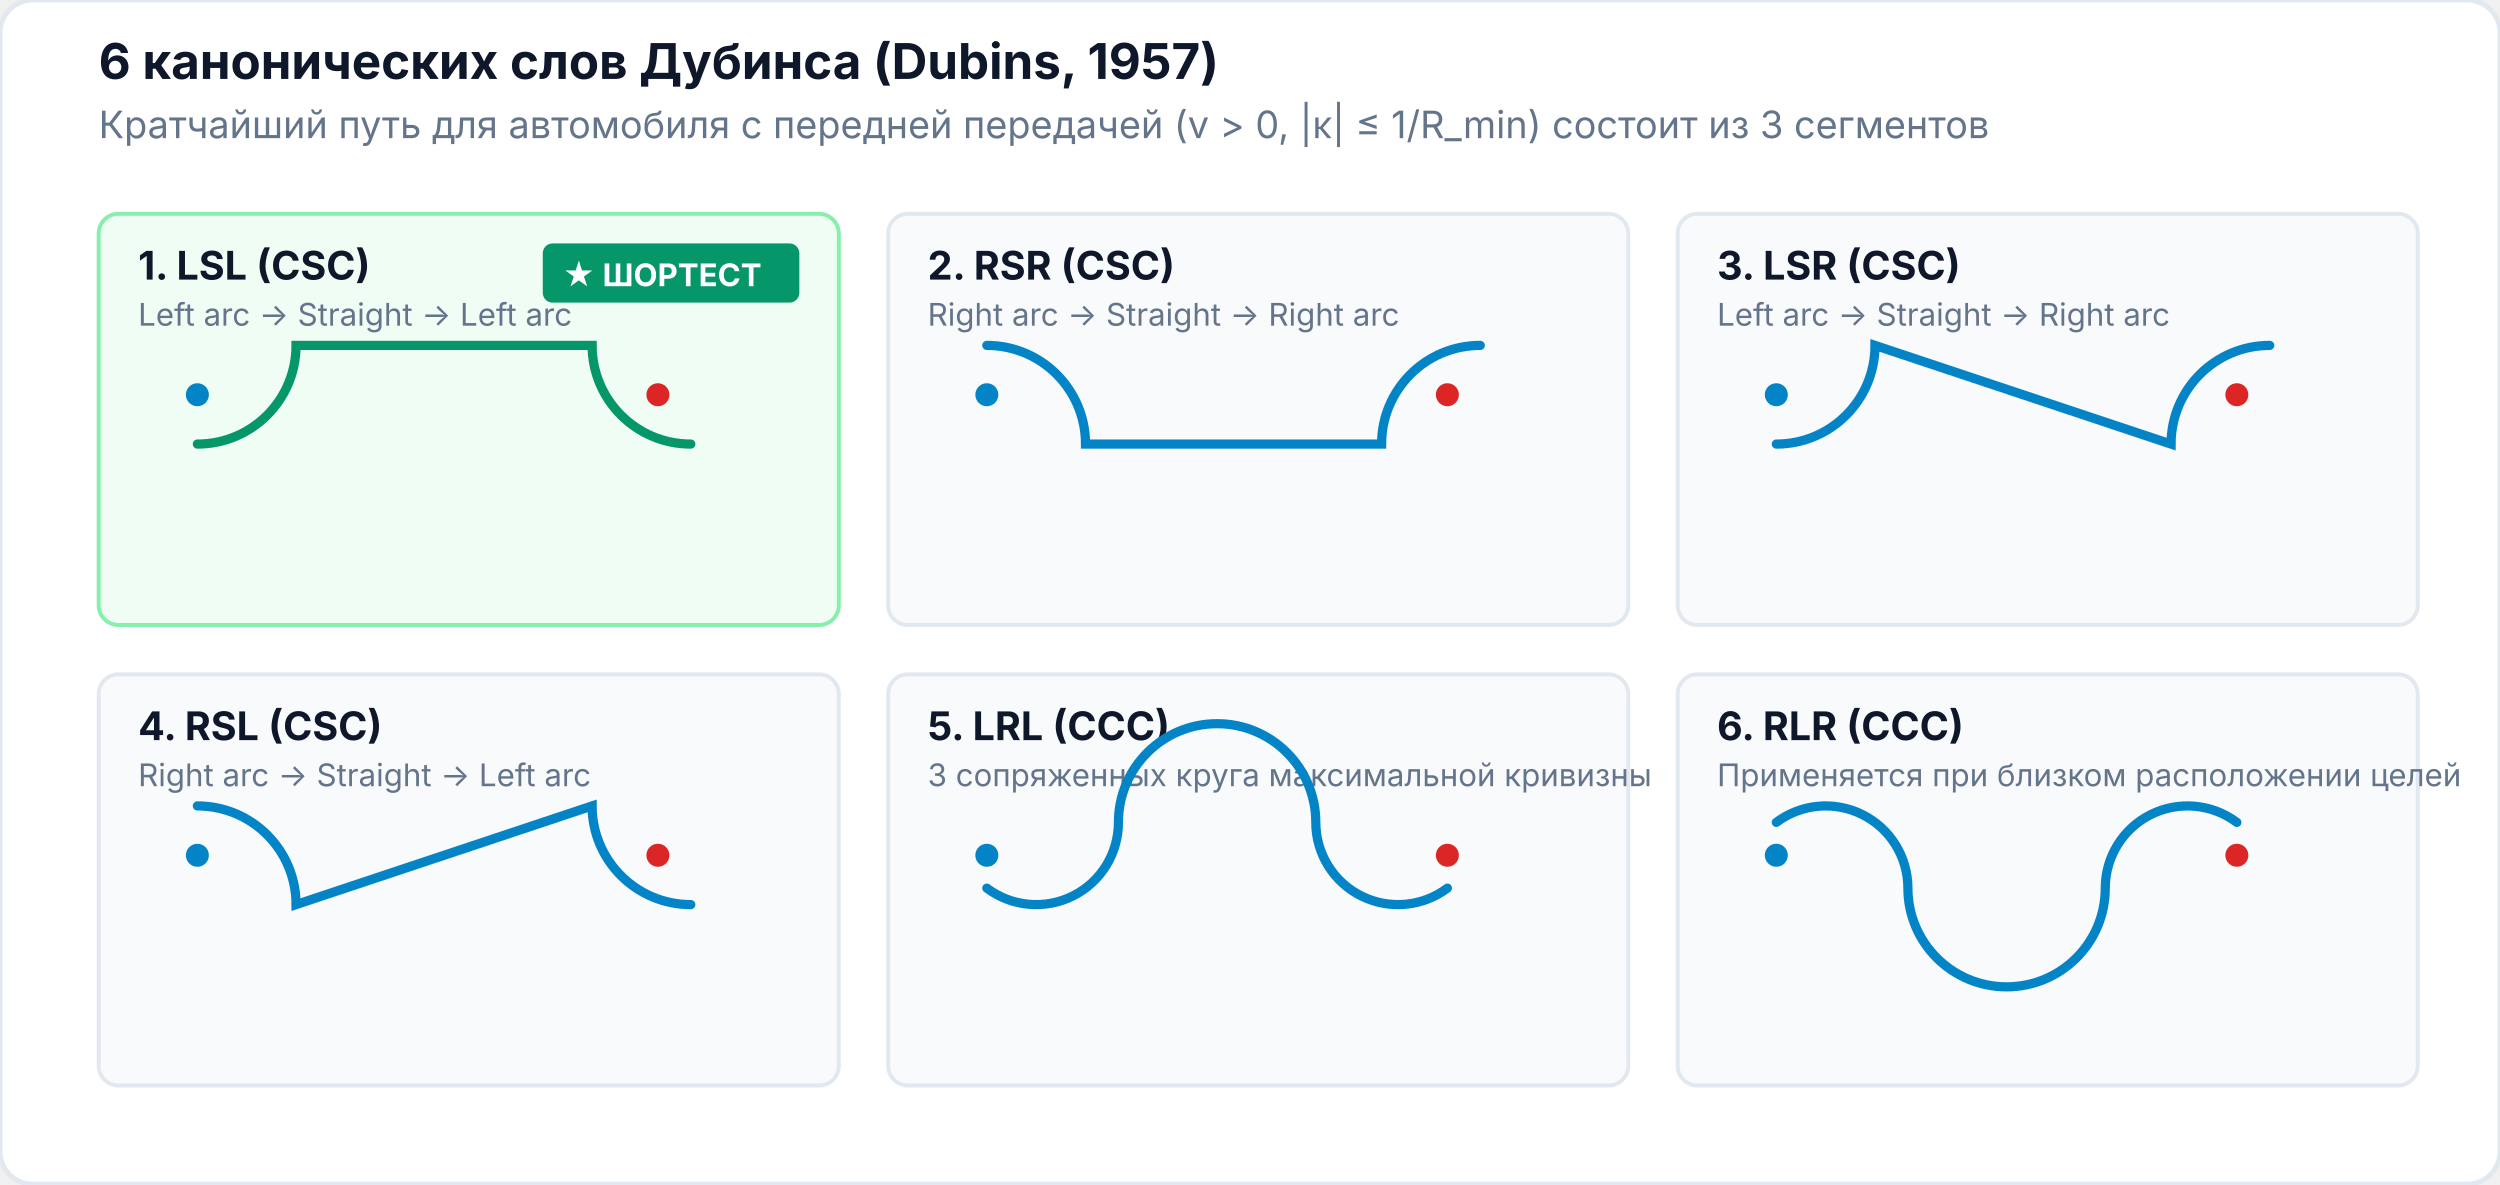
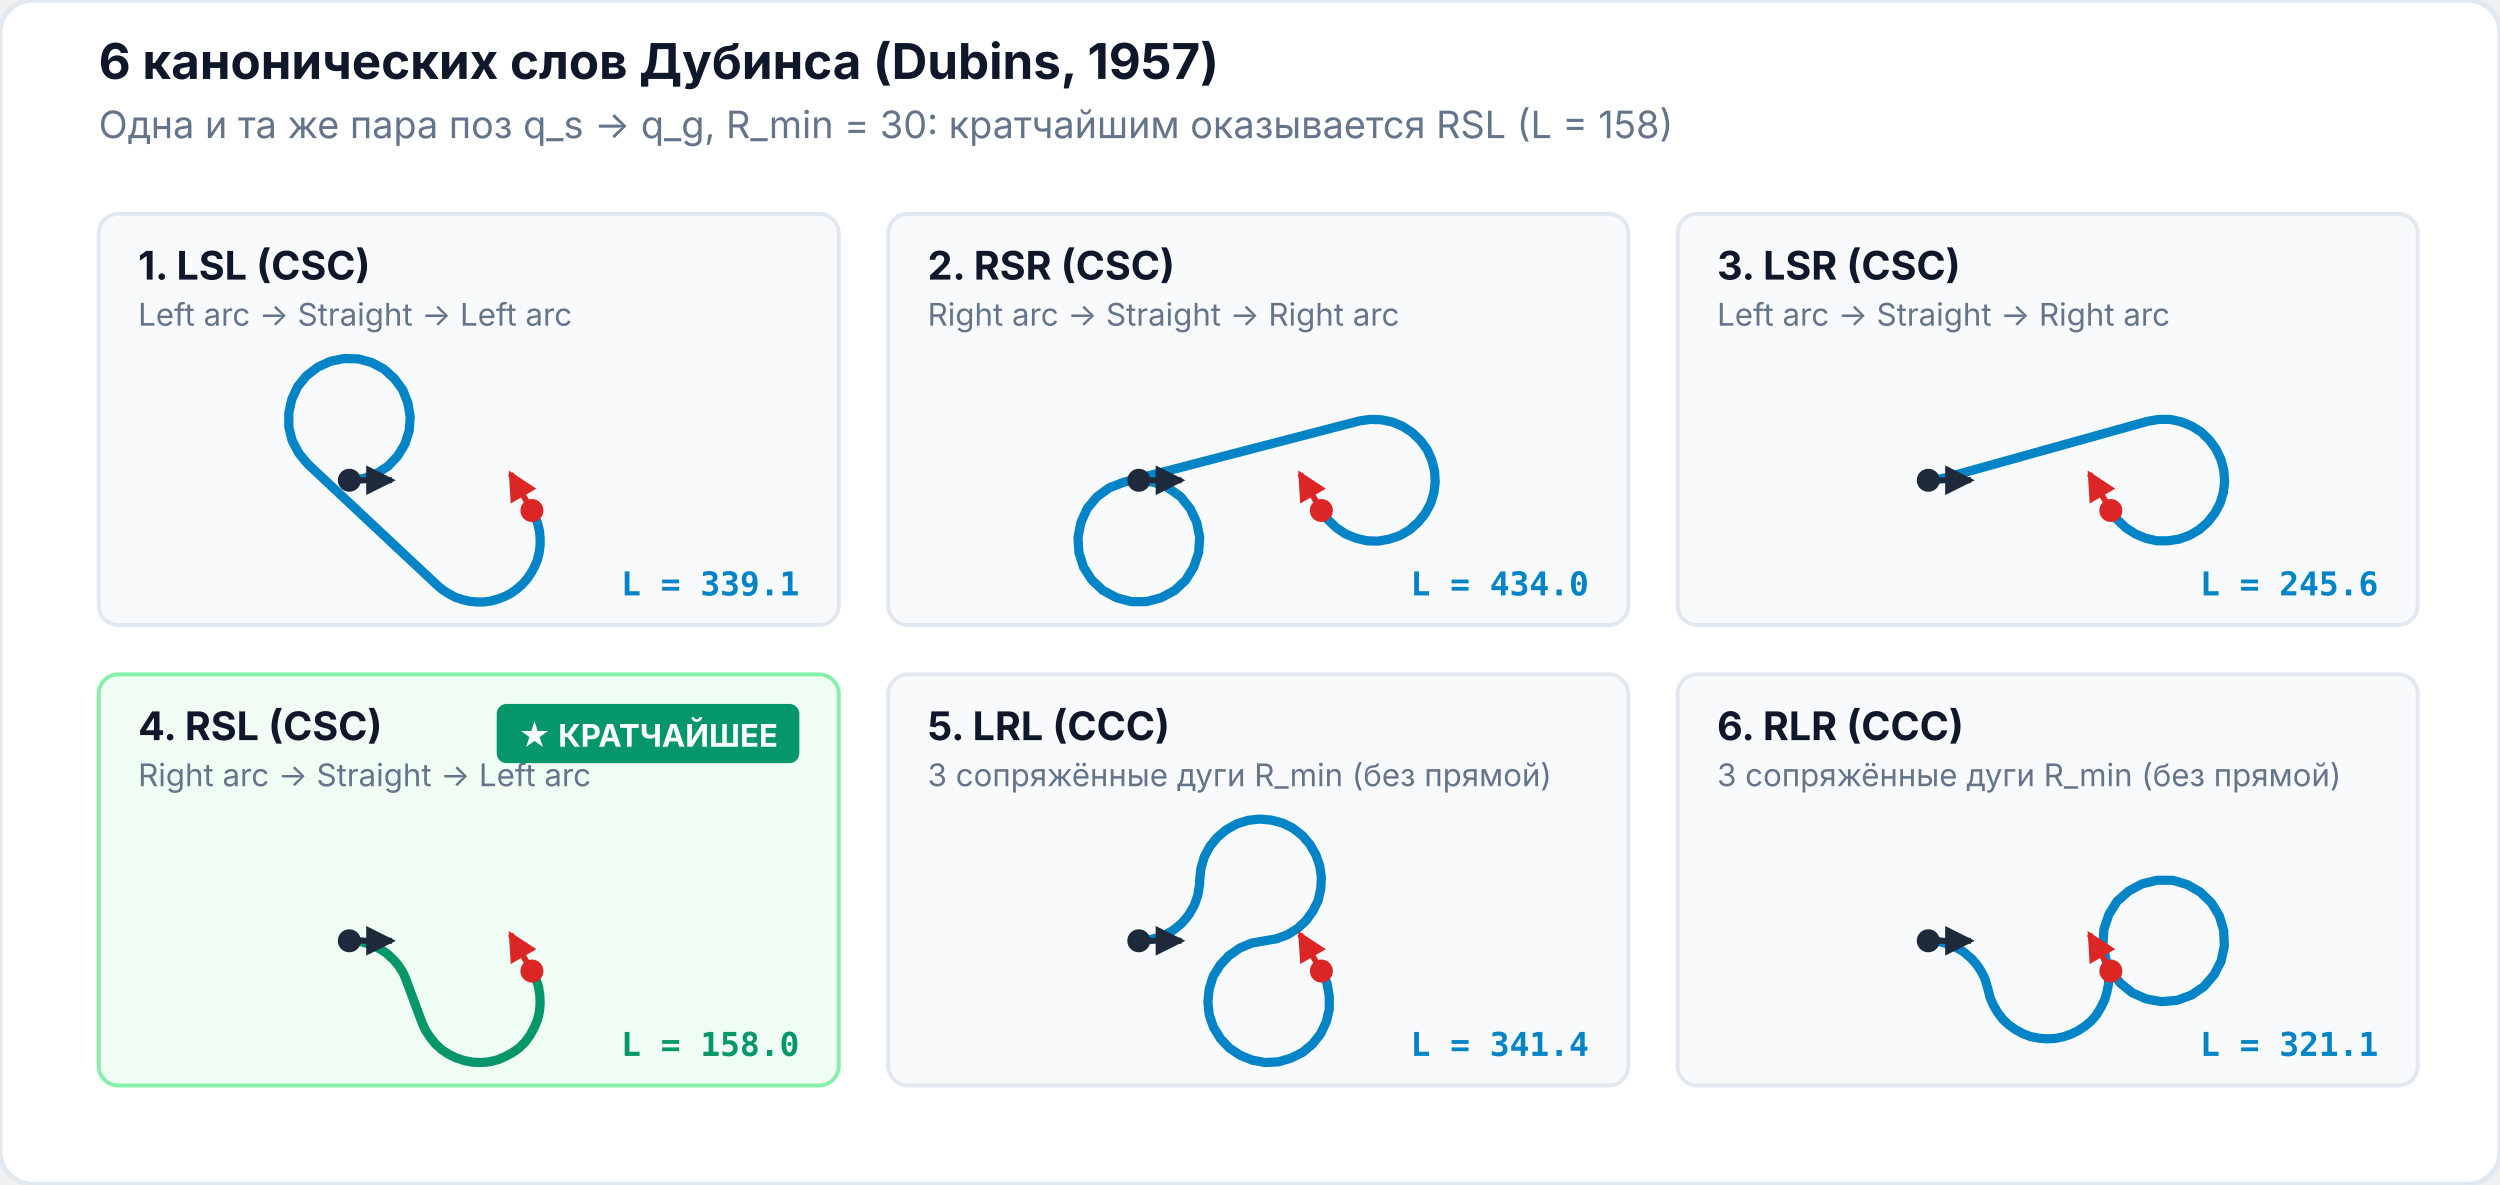
<svg xmlns="http://www.w3.org/2000/svg" viewBox="0 0 760 360" width="100%" height="100%">
+   <defs>
+     <marker id="dub-arrow-1e293b" viewBox="0 0 8 8" refX="7" refY="4" markerWidth="5" markerHeight="5" orient="auto">
+       <path d="M0,0 L8,4 L0,8 z" fill="#1e293b" />
+     </marker>
+     <marker id="dub-arrow-0284c7" viewBox="0 0 8 8" refX="7" refY="4" markerWidth="5" markerHeight="5" orient="auto">
+       <path d="M0,0 L8,4 L0,8 z" fill="#0284c7" />
+     </marker>
+     <marker id="dub-arrow-dc2626" viewBox="0 0 8 8" refX="7" refY="4" markerWidth="5" markerHeight="5" orient="auto">
+       <path d="M0,0 L8,4 L0,8 z" fill="#dc2626" />
+     </marker>
+   </defs>
  <rect width="100%" height="100%" rx="10" fill="#ffffff" stroke="#e2e8f0" stroke-width="1.5" />
  <g transform="translate(30, 24)">
    <text x="0" y="0" font-family="Inter, sans-serif" font-size="15" font-weight="700" fill="#0f172a">6 канонических слов Дубинса (Dubins, 1957)</text>
-     <text x="0" y="18" font-family="Inter, sans-serif" font-size="11.5" fill="#64748b">Кратчайший путь для автомобиля с передней передачей (v &gt; 0, |κ| ≤ 1/R_min) состоит из 3 сегментов</text>
+     <text x="0" y="18" font-family="Inter, sans-serif" font-size="11.5" fill="#64748b">Одна и та же пара поз q_s → q_g, R_min = 30: кратчайшим оказывается RSL (L = 158)</text>
  </g>
  <g transform="translate(30, 65)">
-     <rect width="225" height="125" rx="6" fill="#f0fdf4" stroke="#86efac" stroke-width="1.2" />
+     <rect width="225" height="125" rx="6" fill="#f8fafc" stroke="#e2e8f0" stroke-width="1.2" />
    <text x="12" y="20" font-family="Inter" font-size="12" font-weight="700" fill="#0f172a">1. LSL (CSC)</text>
    <text x="12" y="34" font-family="Inter" font-size="9.5" fill="#64748b">Left arc → Straight → Left arc</text>
-     <path d="M30,70 A30,30 0 0,0 60,40 L150,40 A30,30 0 0,0 180,70" stroke="#059669" stroke-width="2.8" fill="none" stroke-linecap="round" />
-     <circle cx="30" cy="55" r="3.5" fill="#0284c7" />
-     <circle cx="170" cy="55" r="3.5" fill="#dc2626" />
-     <rect x="135" y="9" width="78" height="18" rx="3" fill="#059669" />
-     <text x="141" y="22" font-family="Inter" font-size="9.5" font-weight="700" fill="#ffffff">★ ШОРТЕСТ</text>
+     <path d="M76.2,81.0 L80.4,80.5 L84.4,79.0 L88.0,76.7 L90.9,73.6 L93.1,70.0 L94.4,65.9 L94.7,61.7 L94.0,57.5 L92.4,53.5 L89.9,50.1 L86.7,47.2 L83.0,45.2 L78.9,44.1 L74.6,44.0 L70.5,44.8 L66.6,46.6 L63.2,49.2 L60.5,52.5 L58.7,56.4 L57.8,60.5 L57.8,64.8 L58.8,68.9 L60.8,72.7 L63.5,76.0 L103.0,113.0 L104.7,114.4 L106.6,115.6 L108.5,116.6 L110.6,117.3 L112.8,117.8 L114.9,118.0 L117.1,118.0 L119.3,117.7 L121.4,117.1 L123.5,116.3 L125.4,115.3 L127.2,114.0 L128.9,112.5 L130.3,110.9 L131.5,109.1 L132.6,107.1 L133.4,105.1 L133.9,103.0 L134.2,100.8 L134.2,98.6 L134.0,96.4 L133.5,94.3 L132.7,92.2 L131.7,90.2" stroke="#0284c7" stroke-width="2.8" fill="none" stroke-linecap="round" stroke-linejoin="round" />
+     <circle cx="76.2" cy="81.0" r="3.5" fill="#1e293b" />
+     <line x1="76.2" y1="81.0" x2="89.2" y2="81.0" stroke="#1e293b" stroke-width="1.8" marker-end="url(#dub-arrow-1e293b)" />
+     <circle cx="131.7" cy="90.2" r="3.5" fill="#dc2626" />
+     <line x1="131.7" y1="90.2" x2="125.2" y2="79.0" stroke="#dc2626" stroke-width="1.8" marker-end="url(#dub-arrow-dc2626)" />
+     <text x="213" y="116" text-anchor="end" font-family="JetBrains Mono, monospace" font-size="10" font-weight="600" fill="#0284c7">L = 339.1</text>
  </g>
  <g transform="translate(270, 65)">
    <rect width="225" height="125" rx="6" fill="#f8fafc" stroke="#e2e8f0" stroke-width="1.2" />
    <text x="12" y="20" font-family="Inter" font-size="12" font-weight="700" fill="#0f172a">2. RSR (CSC)</text>
    <text x="12" y="34" font-family="Inter" font-size="9.5" fill="#64748b">Right arc → Straight → Right arc</text>
-     <path d="M30,40 A30,30 0 0,1 60,70 L150,70 A30,30 0 0,1 180,40" stroke="#0284c7" stroke-width="2.8" fill="none" stroke-linecap="round" />
-     <circle cx="30" cy="55" r="3.5" fill="#0284c7" />
-     <circle cx="170" cy="55" r="3.5" fill="#dc2626" />
+     <path d="M76.2,81.0 L80.8,81.6 L85.1,83.3 L88.9,86.0 L91.8,89.6 L93.8,93.8 L94.7,98.3 L94.4,102.9 L92.9,107.4 L90.5,111.3 L87.1,114.5 L83.0,116.7 L78.5,117.9 L73.9,117.9 L69.4,116.7 L65.3,114.5 L61.9,111.3 L59.4,107.4 L58.0,103.0 L57.7,98.4 L58.6,93.8 L60.5,89.6 L63.5,86.0 L67.2,83.3 L71.6,81.6 L143.1,63.0 L146.5,62.5 L149.9,62.6 L153.3,63.3 L156.4,64.6 L159.3,66.5 L161.8,68.9 L163.8,71.6 L165.2,74.7 L166.1,78.1 L166.3,81.5 L165.9,84.9 L164.9,88.1 L163.2,91.2 L161.1,93.8 L158.5,96.1 L155.6,97.8 L152.3,98.9 L149.0,99.5 L145.5,99.4 L142.2,98.6 L139.0,97.3 L136.2,95.4 L133.7,93.0 L131.7,90.2" stroke="#0284c7" stroke-width="2.8" fill="none" stroke-linecap="round" stroke-linejoin="round" />
+     <circle cx="76.2" cy="81.0" r="3.5" fill="#1e293b" />
+     <line x1="76.2" y1="81.0" x2="89.2" y2="81.0" stroke="#1e293b" stroke-width="1.8" marker-end="url(#dub-arrow-1e293b)" />
+     <circle cx="131.7" cy="90.2" r="3.5" fill="#dc2626" />
+     <line x1="131.7" y1="90.2" x2="125.2" y2="79.0" stroke="#dc2626" stroke-width="1.8" marker-end="url(#dub-arrow-dc2626)" />
+     <text x="213" y="116" text-anchor="end" font-family="JetBrains Mono, monospace" font-size="10" font-weight="600" fill="#0284c7">L = 434.0</text>
  </g>
  <g transform="translate(510, 65)">
    <rect width="225" height="125" rx="6" fill="#f8fafc" stroke="#e2e8f0" stroke-width="1.2" />
    <text x="12" y="20" font-family="Inter" font-size="12" font-weight="700" fill="#0f172a">3. LSR (CSC)</text>
    <text x="12" y="34" font-family="Inter" font-size="9.5" fill="#64748b">Left arc → Straight → Right arc</text>
-     <path d="M30,70 A30,30 0 0,0 60,40 L150,70 A30,30 0 0,1 180,40" stroke="#0284c7" stroke-width="2.8" fill="none" stroke-linecap="round" />
-     <circle cx="30" cy="55" r="3.5" fill="#0284c7" />
-     <circle cx="170" cy="55" r="3.5" fill="#dc2626" />
+     <path d="M76.2,81.0 L76.4,81.0 L76.6,81.0 L76.8,81.0 L77.0,81.0 L77.2,80.9 L77.4,80.9 L77.7,80.9 L77.9,80.9 L78.1,80.9 L78.3,80.9 L78.5,80.8 L78.7,80.8 L78.9,80.8 L79.1,80.7 L79.3,80.7 L79.5,80.7 L79.7,80.6 L79.9,80.6 L80.1,80.5 L80.3,80.5 L80.5,80.5 L80.7,80.4 L81.0,80.3 L81.2,80.3 L142.8,63.1 L146.2,62.5 L149.6,62.5 L153.0,63.2 L156.2,64.5 L159.1,66.3 L161.6,68.7 L163.6,71.4 L165.1,74.5 L166.0,77.8 L166.3,81.3 L165.9,84.7 L164.9,88.0 L163.3,91.0 L161.2,93.7 L158.6,96.0 L155.7,97.7 L152.4,98.9 L149.0,99.4 L145.6,99.4 L142.2,98.6 L139.1,97.3 L136.2,95.4 L133.7,93.0 L131.7,90.2" stroke="#0284c7" stroke-width="2.8" fill="none" stroke-linecap="round" stroke-linejoin="round" />
+     <circle cx="76.2" cy="81.0" r="3.5" fill="#1e293b" />
+     <line x1="76.2" y1="81.0" x2="89.2" y2="81.0" stroke="#1e293b" stroke-width="1.8" marker-end="url(#dub-arrow-1e293b)" />
+     <circle cx="131.7" cy="90.2" r="3.5" fill="#dc2626" />
+     <line x1="131.7" y1="90.2" x2="125.2" y2="79.0" stroke="#dc2626" stroke-width="1.8" marker-end="url(#dub-arrow-dc2626)" />
+     <text x="213" y="116" text-anchor="end" font-family="JetBrains Mono, monospace" font-size="10" font-weight="600" fill="#0284c7">L = 245.6</text>
  </g>
  <g transform="translate(30, 205)">
-     <rect width="225" height="125" rx="6" fill="#f8fafc" stroke="#e2e8f0" stroke-width="1.2" />
+     <rect width="225" height="125" rx="6" fill="#f0fdf4" stroke="#86efac" stroke-width="1.2" />
    <text x="12" y="20" font-family="Inter" font-size="12" font-weight="700" fill="#0f172a">4. RSL (CSC)</text>
    <text x="12" y="34" font-family="Inter" font-size="9.5" fill="#64748b">Right arc → Straight → Left arc</text>
-     <path d="M30,40 A30,30 0 0,1 60,70 L150,40 A30,30 0 0,0 180,70" stroke="#0284c7" stroke-width="2.8" fill="none" stroke-linecap="round" />
-     <circle cx="30" cy="55" r="3.5" fill="#0284c7" />
-     <circle cx="170" cy="55" r="3.5" fill="#dc2626" />
+     <path d="M76.2,81.0 L77.1,81.0 L78.1,81.1 L79.0,81.2 L79.9,81.3 L80.8,81.6 L81.7,81.8 L82.6,82.1 L83.5,82.5 L84.3,82.9 L85.2,83.3 L86.0,83.8 L86.8,84.3 L87.5,84.8 L88.2,85.4 L88.9,86.1 L89.6,86.7 L90.2,87.4 L90.8,88.1 L91.4,88.9 L91.9,89.7 L92.4,90.5 L92.8,91.3 L93.2,92.2 L93.5,93.0 L98.3,105.9 L99.4,108.3 L100.8,110.4 L102.4,112.4 L104.3,114.1 L106.4,115.5 L108.7,116.6 L111.1,117.4 L113.6,117.9 L116.2,118.0 L118.7,117.8 L121.2,117.2 L123.6,116.2 L125.8,115.0 L127.9,113.5 L129.7,111.7 L131.2,109.6 L132.4,107.4 L133.4,105.0 L134.0,102.5 L134.2,100.0 L134.1,97.5 L133.7,94.9 L132.9,92.5 L131.7,90.2" stroke="#059669" stroke-width="2.8" fill="none" stroke-linecap="round" stroke-linejoin="round" />
+     <circle cx="76.2" cy="81.0" r="3.5" fill="#1e293b" />
+     <line x1="76.2" y1="81.0" x2="89.2" y2="81.0" stroke="#1e293b" stroke-width="1.8" marker-end="url(#dub-arrow-1e293b)" />
+     <circle cx="131.7" cy="90.2" r="3.5" fill="#dc2626" />
+     <line x1="131.7" y1="90.2" x2="125.2" y2="79.0" stroke="#dc2626" stroke-width="1.8" marker-end="url(#dub-arrow-dc2626)" />
+     <text x="213" y="116" text-anchor="end" font-family="JetBrains Mono, monospace" font-size="10" font-weight="600" fill="#059669">L = 158.0</text>
+     <rect x="121" y="9" width="92" height="18" rx="3" fill="#059669" />
+     <text x="167" y="22" text-anchor="middle" font-family="Inter" font-size="9.5" font-weight="700" fill="#ffffff">★ КРАТЧАЙШЕЕ</text>
  </g>
  <g transform="translate(270, 205)">
    <rect width="225" height="125" rx="6" fill="#f8fafc" stroke="#e2e8f0" stroke-width="1.2" />
    <text x="12" y="20" font-family="Inter" font-size="12" font-weight="700" fill="#0f172a">5. LRL (CCC)</text>
-     <text x="12" y="34" font-family="Inter" font-size="9.5" fill="#64748b">3 сопряженных круга максимальной кривизны</text>
-     <path d="M30,65 A25,25 0 0,0 70,45 A25,25 0 0,1 130,45 A25,25 0 0,0 170,65" stroke="#0284c7" stroke-width="2.8" fill="none" stroke-linecap="round" />
-     <circle cx="30" cy="55" r="3.5" fill="#0284c7" />
-     <circle cx="170" cy="55" r="3.5" fill="#dc2626" />
+     <text x="12" y="34" font-family="Inter" font-size="9.5" fill="#64748b">3 сопряжённые дуги R_min (без прямой)</text>
+     <path d="M76.2,81.0 L77.4,80.9 L78.6,80.8 L79.8,80.6 L81.0,80.3 L82.1,80.0 L83.3,79.6 L84.4,79.1 L85.4,78.5 L86.5,77.9 L87.4,77.2 L88.4,76.4 L89.3,75.6 L90.1,74.7 L90.9,73.7 L91.6,72.8 L92.2,71.7 L92.8,70.7 L93.3,69.6 L93.7,68.4 L94.1,67.3 L94.3,66.1 L94.5,64.9 L94.7,63.7 L94.7,62.5 L95.1,58.9 L96.1,55.5 L97.8,52.3 L100.0,49.6 L102.7,47.3 L105.9,45.5 L109.3,44.4 L112.8,44.0 L116.4,44.3 L119.9,45.2 L123.1,46.8 L125.9,49.0 L128.2,51.7 L130.0,54.8 L131.2,58.2 L131.7,61.7 L131.5,65.3 L130.7,68.8 L129.1,72.0 L127.0,74.9 L124.4,77.3 L121.3,79.2 L118.0,80.4 L114.5,81.0 L110.5,81.7 L106.9,83.2 L103.6,85.5 L100.9,88.4 L98.8,91.8 L97.6,95.6 L97.2,99.6 L97.6,103.5 L98.9,107.3 L101.0,110.7 L103.7,113.6 L107.0,115.8 L110.7,117.3 L114.6,118.0 L118.6,117.8 L122.4,116.7 L126.0,114.9 L129.0,112.4 L131.5,109.2 L133.2,105.6 L134.1,101.8 L134.1,97.8 L133.4,93.9 L131.7,90.2" stroke="#0284c7" stroke-width="2.8" fill="none" stroke-linecap="round" stroke-linejoin="round" />
+     <circle cx="76.2" cy="81.0" r="3.5" fill="#1e293b" />
+     <line x1="76.2" y1="81.0" x2="89.2" y2="81.0" stroke="#1e293b" stroke-width="1.8" marker-end="url(#dub-arrow-1e293b)" />
+     <circle cx="131.7" cy="90.2" r="3.5" fill="#dc2626" />
+     <line x1="131.7" y1="90.2" x2="125.2" y2="79.0" stroke="#dc2626" stroke-width="1.8" marker-end="url(#dub-arrow-dc2626)" />
+     <text x="213" y="116" text-anchor="end" font-family="JetBrains Mono, monospace" font-size="10" font-weight="600" fill="#0284c7">L = 341.4</text>
  </g>
  <g transform="translate(510, 205)">
    <rect width="225" height="125" rx="6" fill="#f8fafc" stroke="#e2e8f0" stroke-width="1.2" />
    <text x="12" y="20" font-family="Inter" font-size="12" font-weight="700" fill="#0f172a">6. RLR (CCC)</text>
-     <text x="12" y="34" font-family="Inter" font-size="9.5" fill="#64748b">Применяется при близком расположении целей</text>
-     <path d="M30,45 A25,25 0 0,1 70,65 A25,25 0 0,0 130,65 A25,25 0 0,1 170,45" stroke="#0284c7" stroke-width="2.8" fill="none" stroke-linecap="round" />
-     <circle cx="30" cy="55" r="3.5" fill="#0284c7" />
-     <circle cx="170" cy="55" r="3.5" fill="#dc2626" />
+     <text x="12" y="34" font-family="Inter" font-size="9.5" fill="#64748b">3 сопряжённые дуги R_min (без прямой)</text>
+     <path d="M76.2,81.0 L77.2,81.0 L78.3,81.1 L79.4,81.2 L80.4,81.5 L81.4,81.7 L82.4,82.1 L83.4,82.4 L84.4,82.9 L85.3,83.4 L86.2,83.9 L87.1,84.5 L87.9,85.2 L88.7,85.9 L89.5,86.6 L90.2,87.4 L90.9,88.2 L91.5,89.1 L92.1,90.0 L92.6,90.9 L93.1,91.9 L93.5,92.8 L93.8,93.8 L94.1,94.9 L94.4,95.9 L95.0,98.3 L96.0,100.6 L97.3,102.8 L98.8,104.8 L100.6,106.5 L102.7,108.0 L104.9,109.2 L107.2,110.1 L109.7,110.6 L112.2,110.8 L114.7,110.7 L117.2,110.2 L119.5,109.4 L121.8,108.3 L123.9,106.9 L125.8,105.3 L127.4,103.4 L128.7,101.2 L129.8,99.0 L130.5,96.6 L131.0,94.1 L131.0,91.6 L130.8,89.1 L130.2,86.6 L129.3,82.0 L129.6,77.4 L131.1,73.0 L133.6,69.0 L137.1,65.9 L141.2,63.7 L145.7,62.6 L150.4,62.6 L154.9,63.9 L158.9,66.2 L162.3,69.5 L164.7,73.5 L166.0,77.9 L166.2,82.6 L165.2,87.2 L163.1,91.3 L160.0,94.9 L156.2,97.5 L151.8,99.1 L147.1,99.5 L142.5,98.7 L138.2,96.8 L134.6,93.9 L131.7,90.2" stroke="#0284c7" stroke-width="2.8" fill="none" stroke-linecap="round" stroke-linejoin="round" />
+     <circle cx="76.2" cy="81.0" r="3.5" fill="#1e293b" />
+     <line x1="76.2" y1="81.0" x2="89.2" y2="81.0" stroke="#1e293b" stroke-width="1.8" marker-end="url(#dub-arrow-1e293b)" />
+     <circle cx="131.7" cy="90.2" r="3.5" fill="#dc2626" />
+     <line x1="131.7" y1="90.2" x2="125.2" y2="79.0" stroke="#dc2626" stroke-width="1.8" marker-end="url(#dub-arrow-dc2626)" />
+     <text x="213" y="116" text-anchor="end" font-family="JetBrains Mono, monospace" font-size="10" font-weight="600" fill="#0284c7">L = 321.1</text>
  </g>
</svg>
